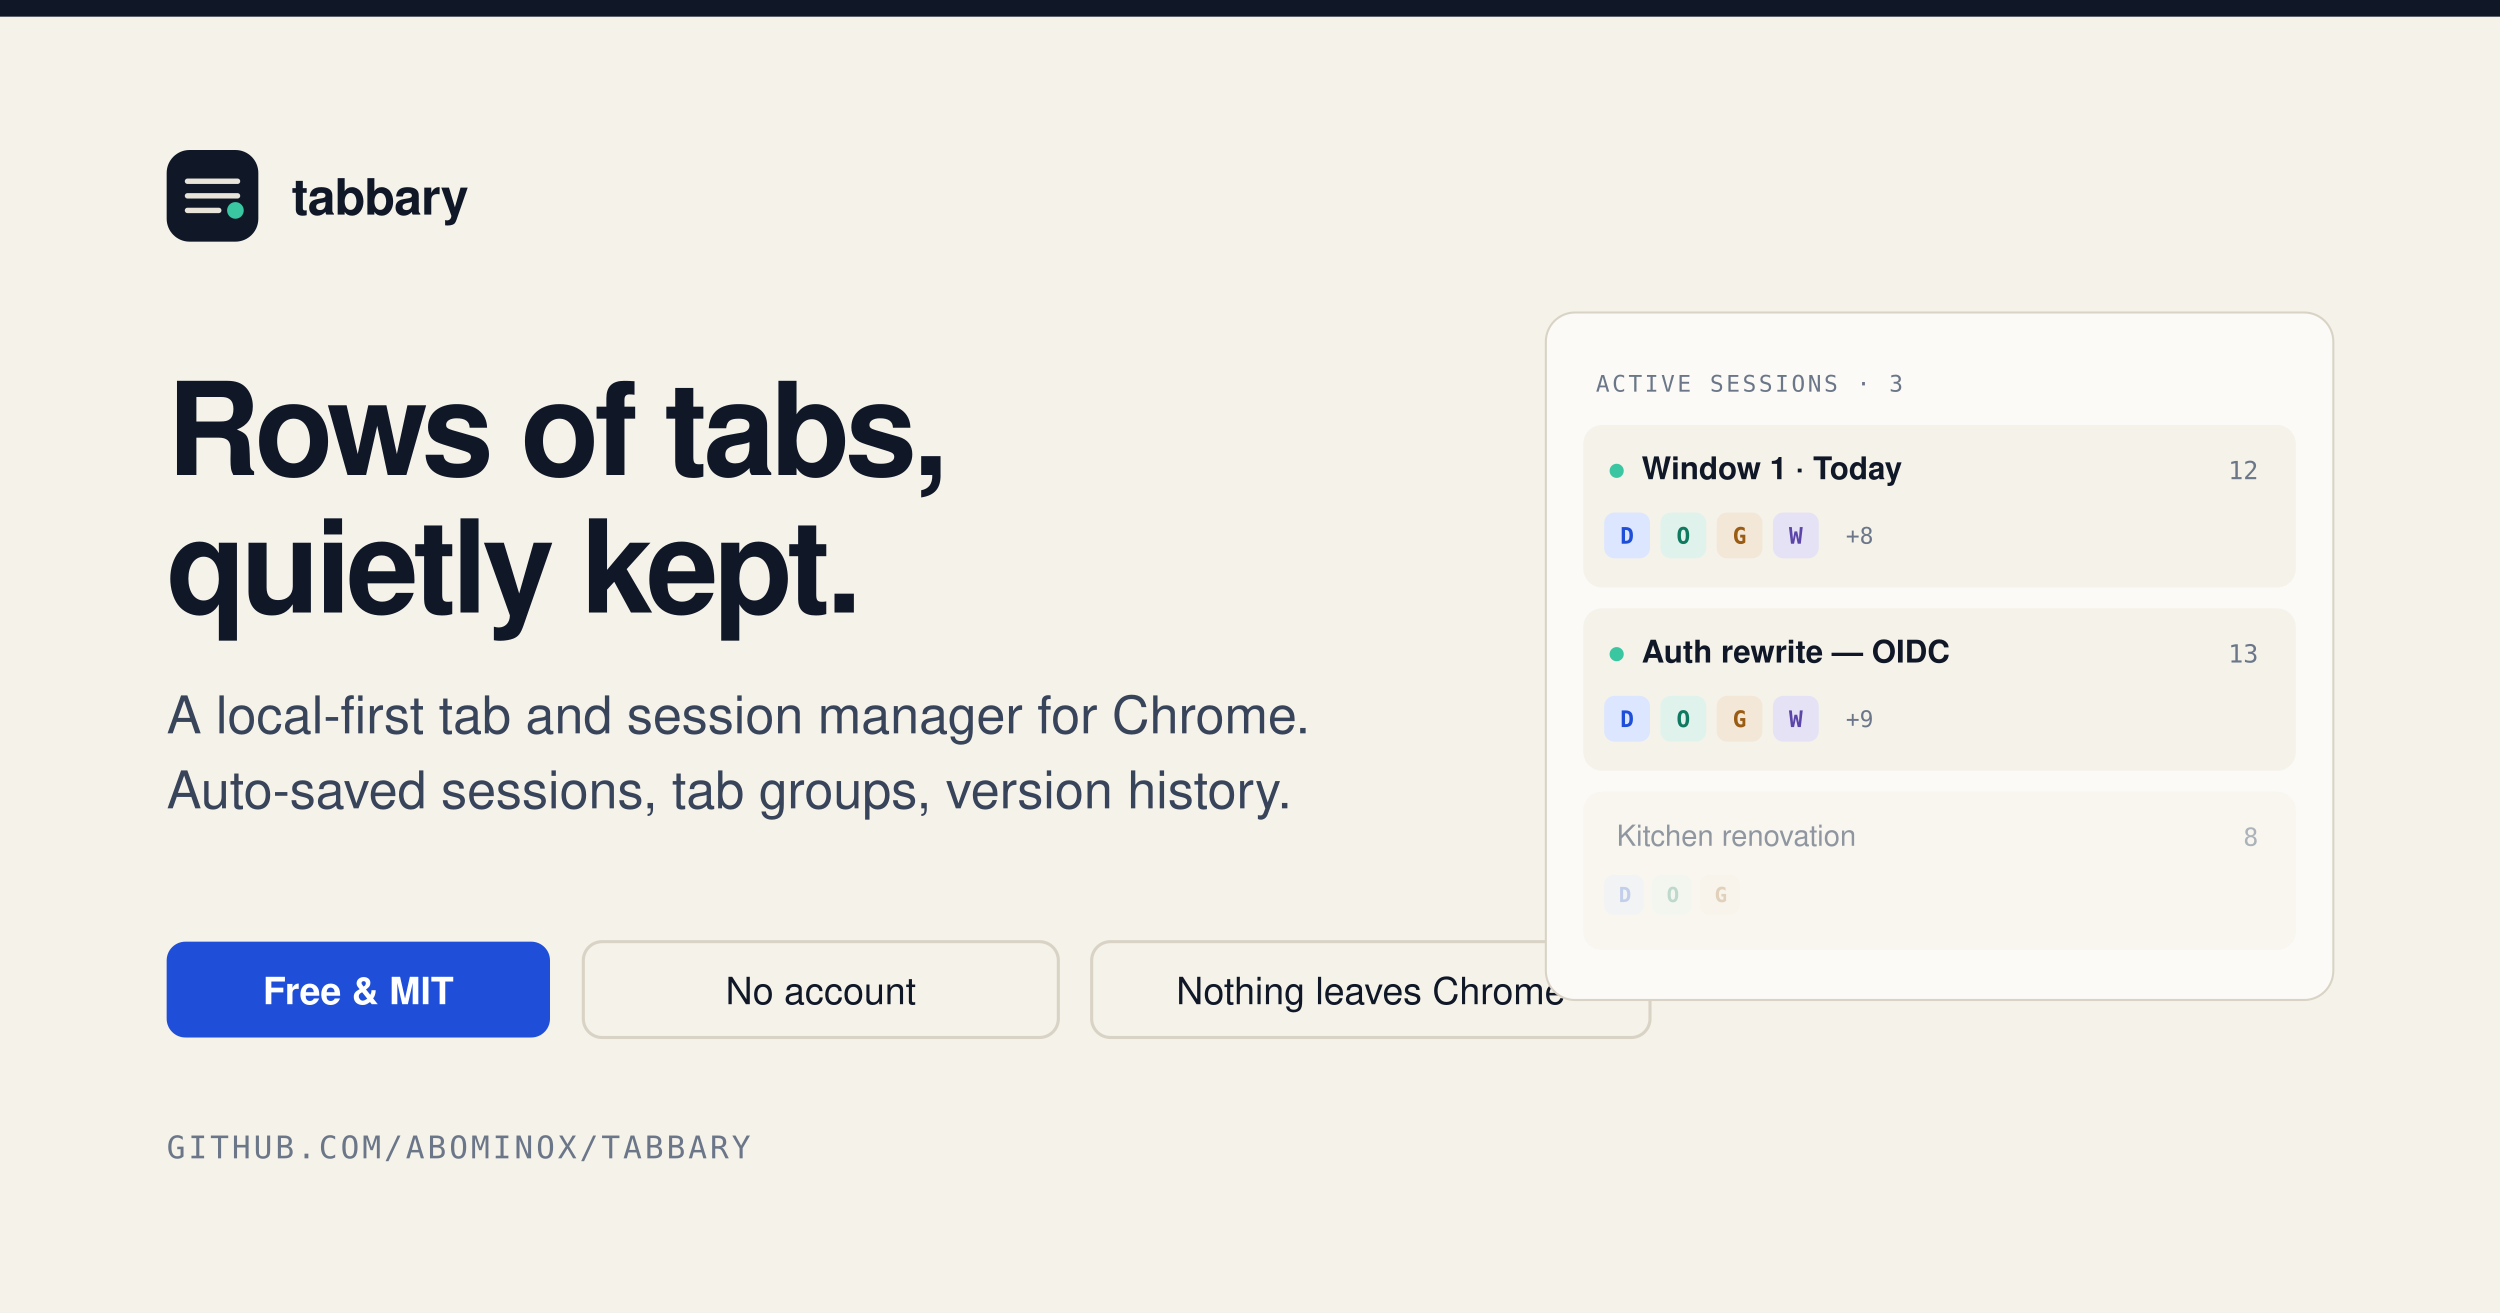
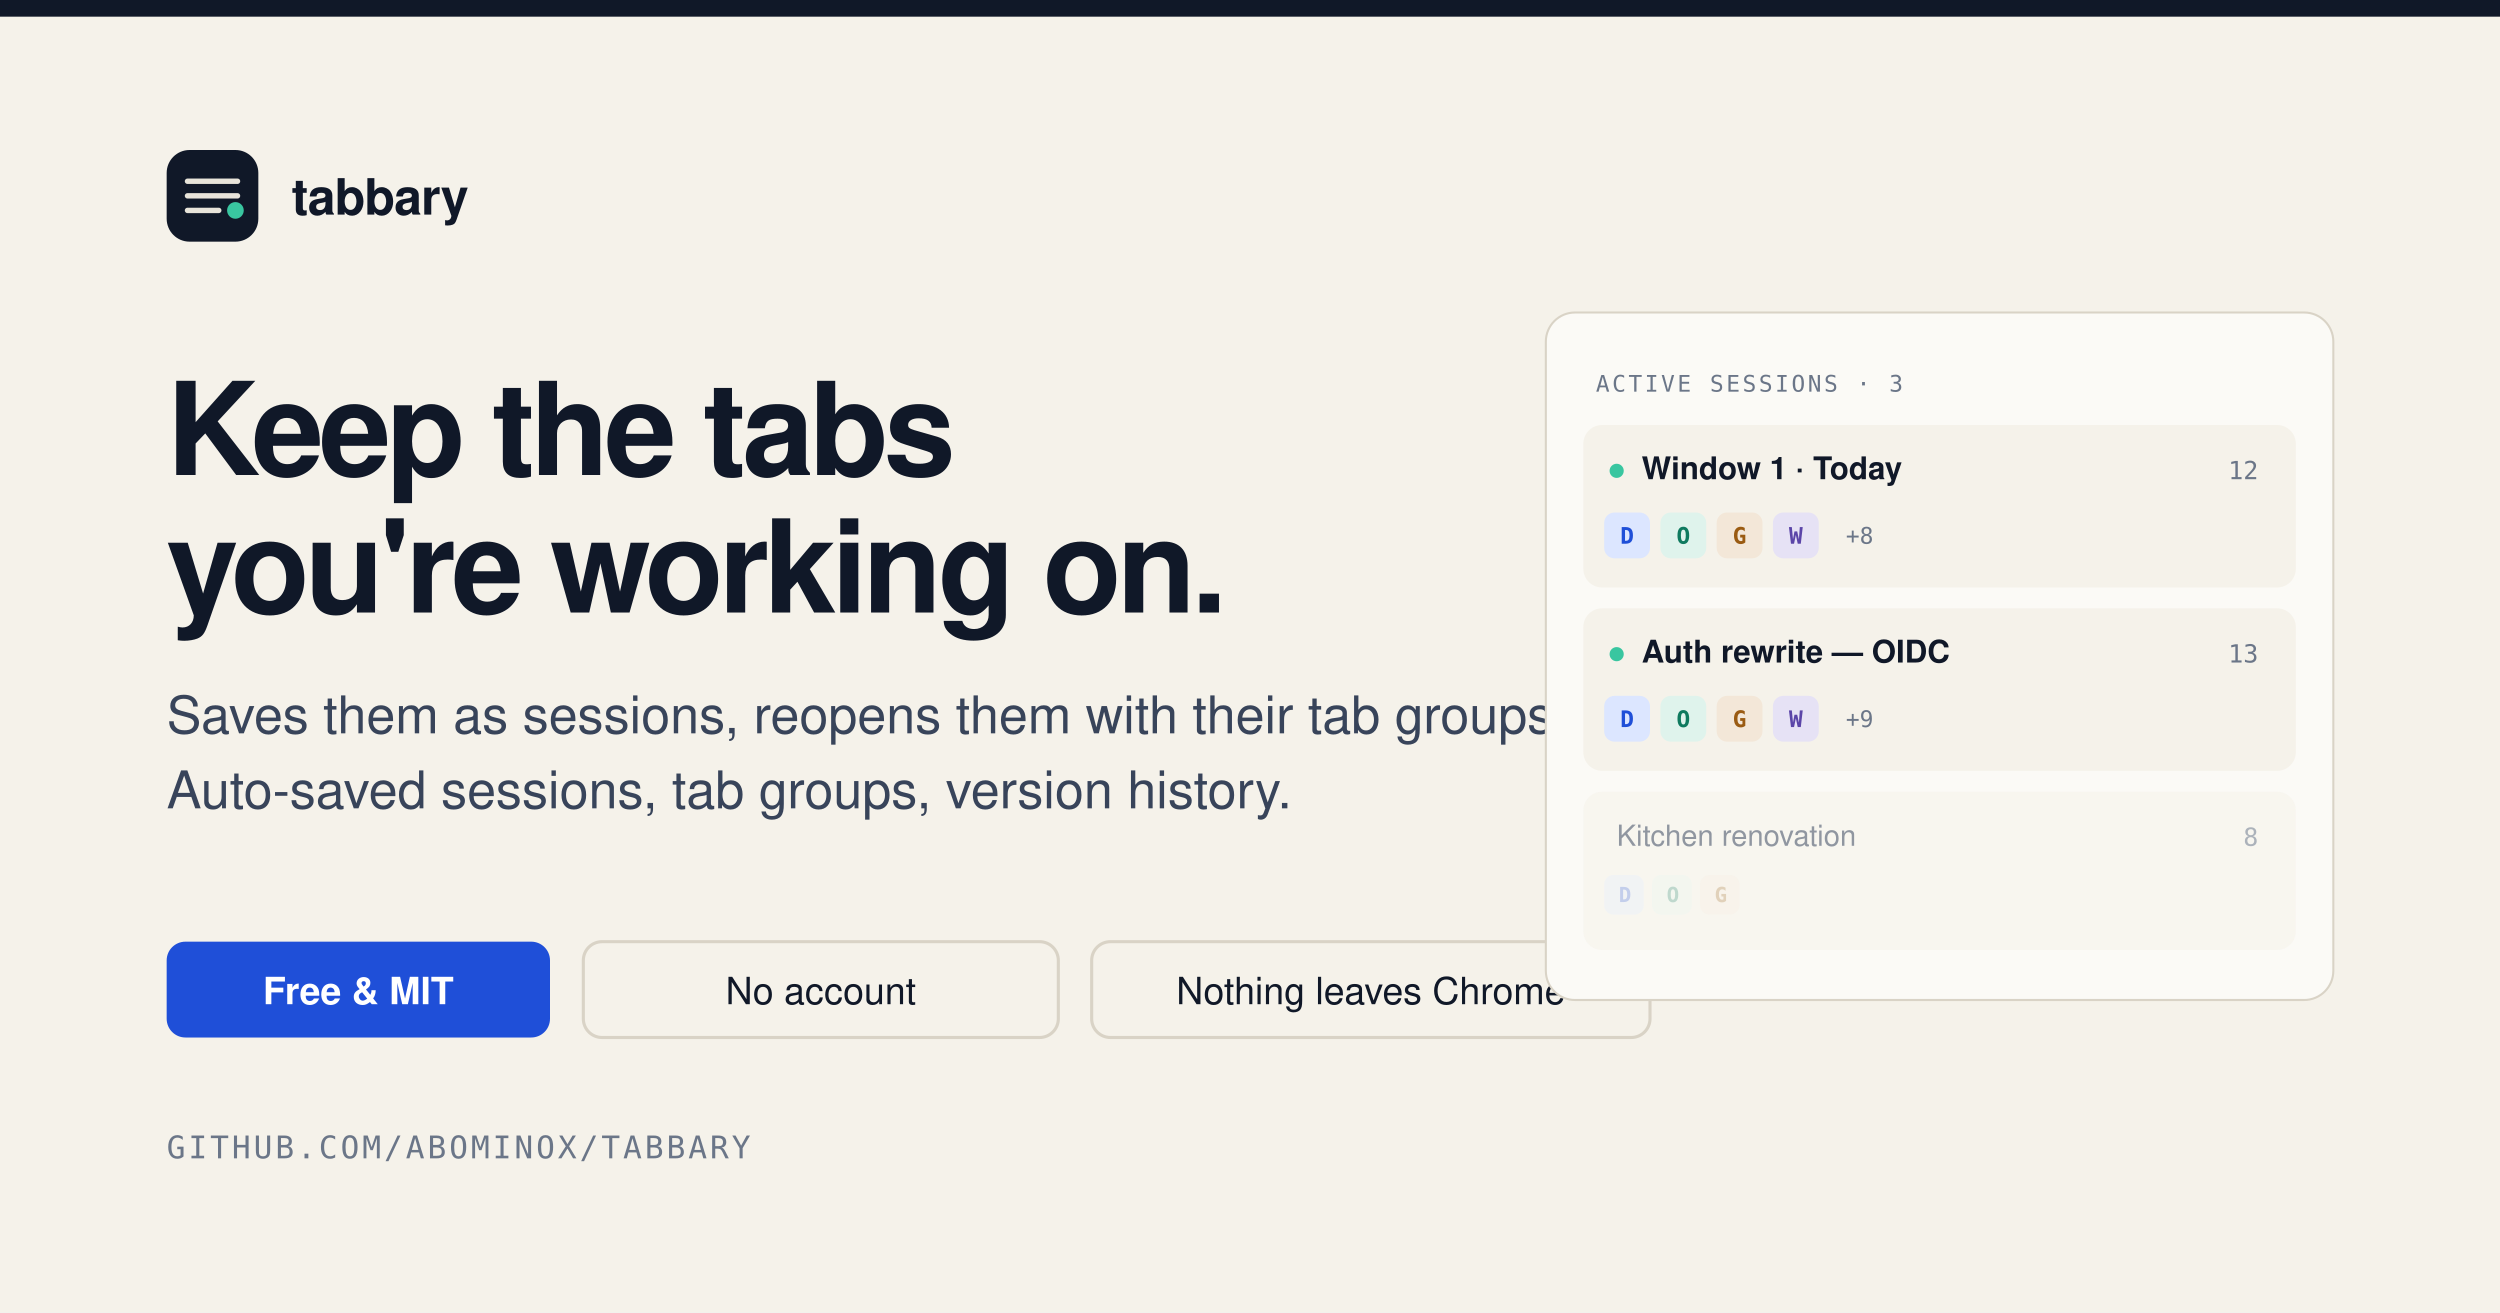
<svg xmlns="http://www.w3.org/2000/svg" width="1200" height="630" viewBox="0 0 1200 630">
  <rect width="1200" height="630" fill="#F5F2EA" />
  <rect x="0" y="0" width="1200" height="8" fill="#101828" />
  <g transform="translate(80,72)">
    <rect width="44" height="44" rx="11" fill="#101828" />
    <g fill="none" stroke="#E8E4DA" stroke-width="2.6" stroke-linecap="round">
      <path d="M10 15h24" />
      <path d="M10 22h24" />
      <path d="M10 29h15" />
    </g>
    <circle cx="33" cy="29" r="4" fill="#39C6A0" />
  </g>
  <text x="140" y="103" font-family="Helvetica, Arial, sans-serif" font-size="24" font-weight="700" fill="#101828" letter-spacing="-0.4">tabbary</text>
-   <text x="80" y="228" font-family="Helvetica, Arial, sans-serif" font-size="62" font-weight="700" fill="#101828" letter-spacing="-2.2">Rows of tabs,</text>
-   <text x="80" y="294" font-family="Helvetica, Arial, sans-serif" font-size="62" font-weight="700" fill="#101828" letter-spacing="-2.2">quietly kept.</text>
-   <text x="80" y="352" font-family="Helvetica, Arial, sans-serif" font-size="25" fill="#38445A">A local-first tab and session manager for Chrome.</text>
+   <text x="80" y="228" font-family="Helvetica, Arial, sans-serif" font-size="62" font-weight="700" fill="#101828" letter-spacing="-2.2">Keep the tabs</text>
+   <text x="80" y="294" font-family="Helvetica, Arial, sans-serif" font-size="62" font-weight="700" fill="#101828" letter-spacing="-2.2">you're working on.</text>
+   <text x="80" y="352" font-family="Helvetica, Arial, sans-serif" font-size="25" fill="#38445A">Saves them as sessions, reopens them with their tab groups.</text>
  <text x="80" y="388" font-family="Helvetica, Arial, sans-serif" font-size="25" fill="#38445A">Auto-saved sessions, tab groups, version history.</text>
  <g transform="translate(80,452)">
    <rect width="184" height="46" rx="9" fill="#1F4FD8" />
    <text x="92" y="30" text-anchor="middle" font-family="Helvetica, Arial, sans-serif" font-size="18" font-weight="600" fill="#FFFFFF">Free &amp; MIT</text>
  </g>
  <g transform="translate(280,452)">
    <rect width="228" height="46" rx="9" fill="none" stroke="#D9D3C6" stroke-width="1.5" />
    <text x="114" y="30" text-anchor="middle" font-family="Helvetica, Arial, sans-serif" font-size="18" fill="#101828">No account</text>
  </g>
  <g transform="translate(524,452)">
    <rect width="268" height="46" rx="9" fill="none" stroke="#D9D3C6" stroke-width="1.5" />
    <text x="134" y="30" text-anchor="middle" font-family="Helvetica, Arial, sans-serif" font-size="18" fill="#101828">Nothing leaves Chrome</text>
  </g>
  <text x="80" y="556" font-family="'SF Mono', Menlo, monospace" font-size="15" fill="#6B7688" letter-spacing="1.4">GITHUB.COM/ABOMINOX/TABBARY</text>
  <g transform="translate(742,150)">
    <rect width="378" height="330" rx="14" fill="#FBFAF6" stroke="#D9D3C6" />
    <text x="24" y="38" font-family="'SF Mono', Menlo, monospace" font-size="11" fill="#6B7688" letter-spacing="1.2">ACTIVE SESSIONS · 3</text>
    <g>
      <rect x="18" y="54" width="342" height="78" rx="9" fill="#F5F2EA" />
      <circle cx="34" cy="76" r="3.4" fill="#39C6A0" />
      <text x="46" y="80" font-family="Helvetica, Arial, sans-serif" font-size="15" font-weight="600" fill="#101828">Window 1 · Today</text>
      <text x="342" y="80" text-anchor="end" font-family="'SF Mono', Menlo, monospace" font-size="12" fill="#6B7688">12</text>
      <g font-family="'SF Mono', Menlo, monospace" font-size="11" font-weight="700" text-anchor="middle">
        <rect x="28" y="96" width="22" height="22" rx="5" fill="#DCE6FF" />
        <text x="39" y="111" fill="#1F4FD8">D</text>
        <rect x="55" y="96" width="22" height="22" rx="5" fill="#DFF3EC" />
        <text x="66" y="111" fill="#0F7A5F">O</text>
        <rect x="82" y="96" width="22" height="22" rx="5" fill="#F3E7D8" />
        <text x="93" y="111" fill="#9A5B12">G</text>
        <rect x="109" y="96" width="22" height="22" rx="5" fill="#E6E2F5" />
        <text x="120" y="111" fill="#5B45A8">W</text>
      </g>
      <text x="144" y="111" font-family="'SF Mono', Menlo, monospace" font-size="11" fill="#6B7688">+8</text>
    </g>
    <g>
      <rect x="18" y="142" width="342" height="78" rx="9" fill="#F5F2EA" />
      <circle cx="34" cy="164" r="3.4" fill="#39C6A0" />
      <text x="46" y="168" font-family="Helvetica, Arial, sans-serif" font-size="15" font-weight="600" fill="#101828">Auth rewrite — OIDC</text>
      <text x="342" y="168" text-anchor="end" font-family="'SF Mono', Menlo, monospace" font-size="12" fill="#6B7688">13</text>
      <g font-family="'SF Mono', Menlo, monospace" font-size="11" font-weight="700" text-anchor="middle">
        <rect x="28" y="184" width="22" height="22" rx="5" fill="#DCE6FF" />
        <text x="39" y="199" fill="#1F4FD8">D</text>
        <rect x="55" y="184" width="22" height="22" rx="5" fill="#DFF3EC" />
        <text x="66" y="199" fill="#0F7A5F">O</text>
        <rect x="82" y="184" width="22" height="22" rx="5" fill="#F3E7D8" />
        <text x="93" y="199" fill="#9A5B12">G</text>
        <rect x="109" y="184" width="22" height="22" rx="5" fill="#E6E2F5" />
        <text x="120" y="199" fill="#5B45A8">W</text>
      </g>
      <text x="144" y="199" font-family="'SF Mono', Menlo, monospace" font-size="11" fill="#6B7688">+9</text>
    </g>
    <g opacity=".55">
      <rect x="18" y="230" width="342" height="76" rx="9" fill="#F5F2EA" />
      <text x="34" y="256" font-family="Helvetica, Arial, sans-serif" font-size="14" fill="#38445A">Kitchen renovation</text>
      <text x="342" y="256" text-anchor="end" font-family="'SF Mono', Menlo, monospace" font-size="12" fill="#6B7688">8</text>
      <g font-family="'SF Mono', Menlo, monospace" font-size="10" font-weight="700" text-anchor="middle" opacity=".45">
        <rect x="28" y="270" width="19" height="19" rx="4.5" fill="#DCE6FF" />
        <text x="38" y="283" fill="#1F4FD8">D</text>
        <rect x="51" y="270" width="19" height="19" rx="4.5" fill="#DFF3EC" />
        <text x="61" y="283" fill="#0F7A5F">O</text>
        <rect x="74" y="270" width="19" height="19" rx="4.5" fill="#F3E7D8" />
        <text x="84" y="283" fill="#9A5B12">G</text>
      </g>
    </g>
  </g>
</svg>
